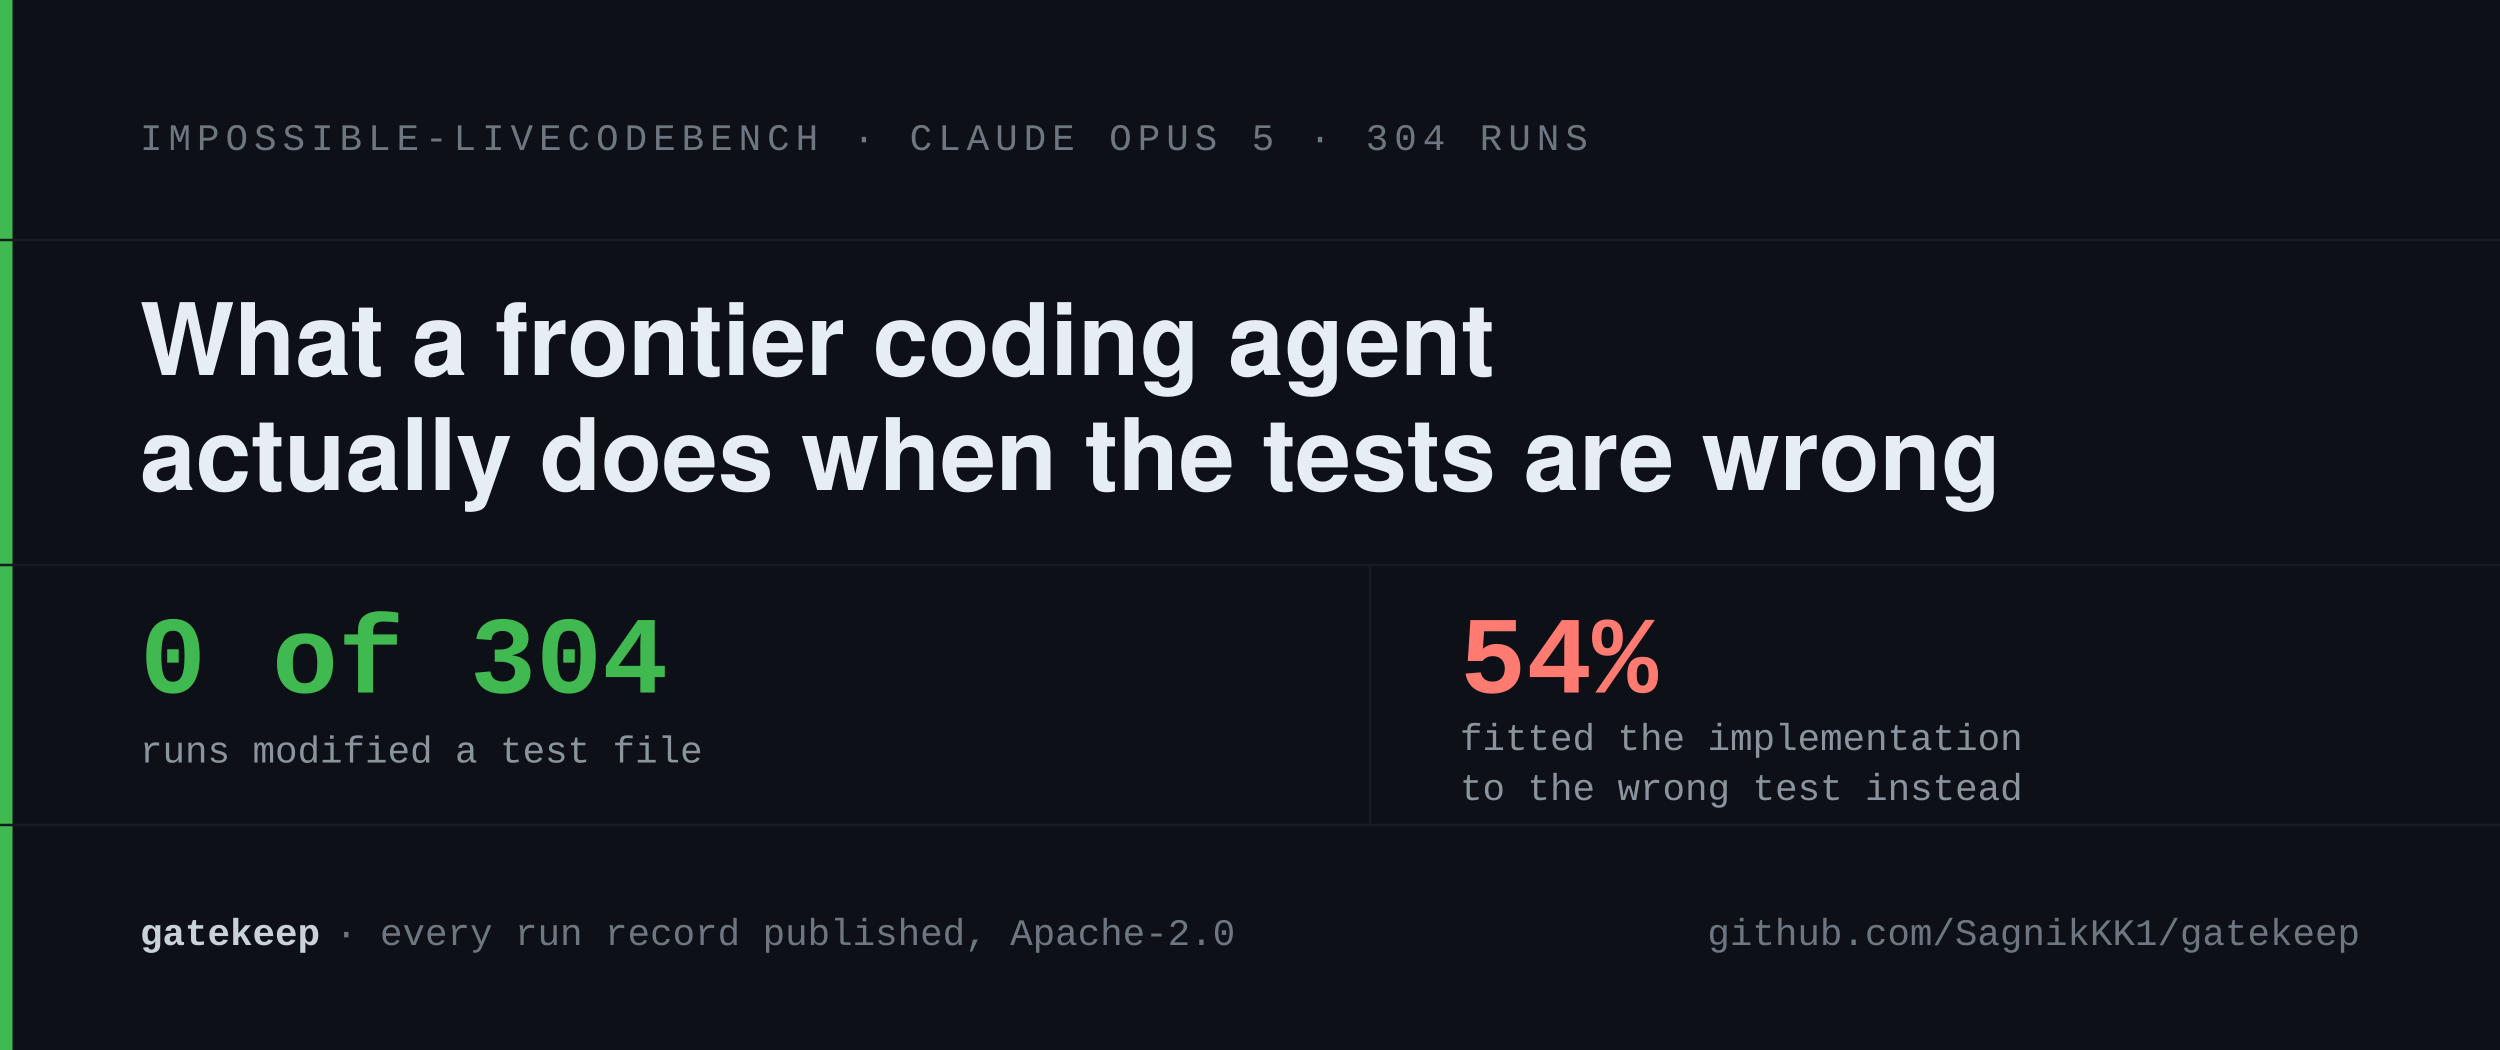
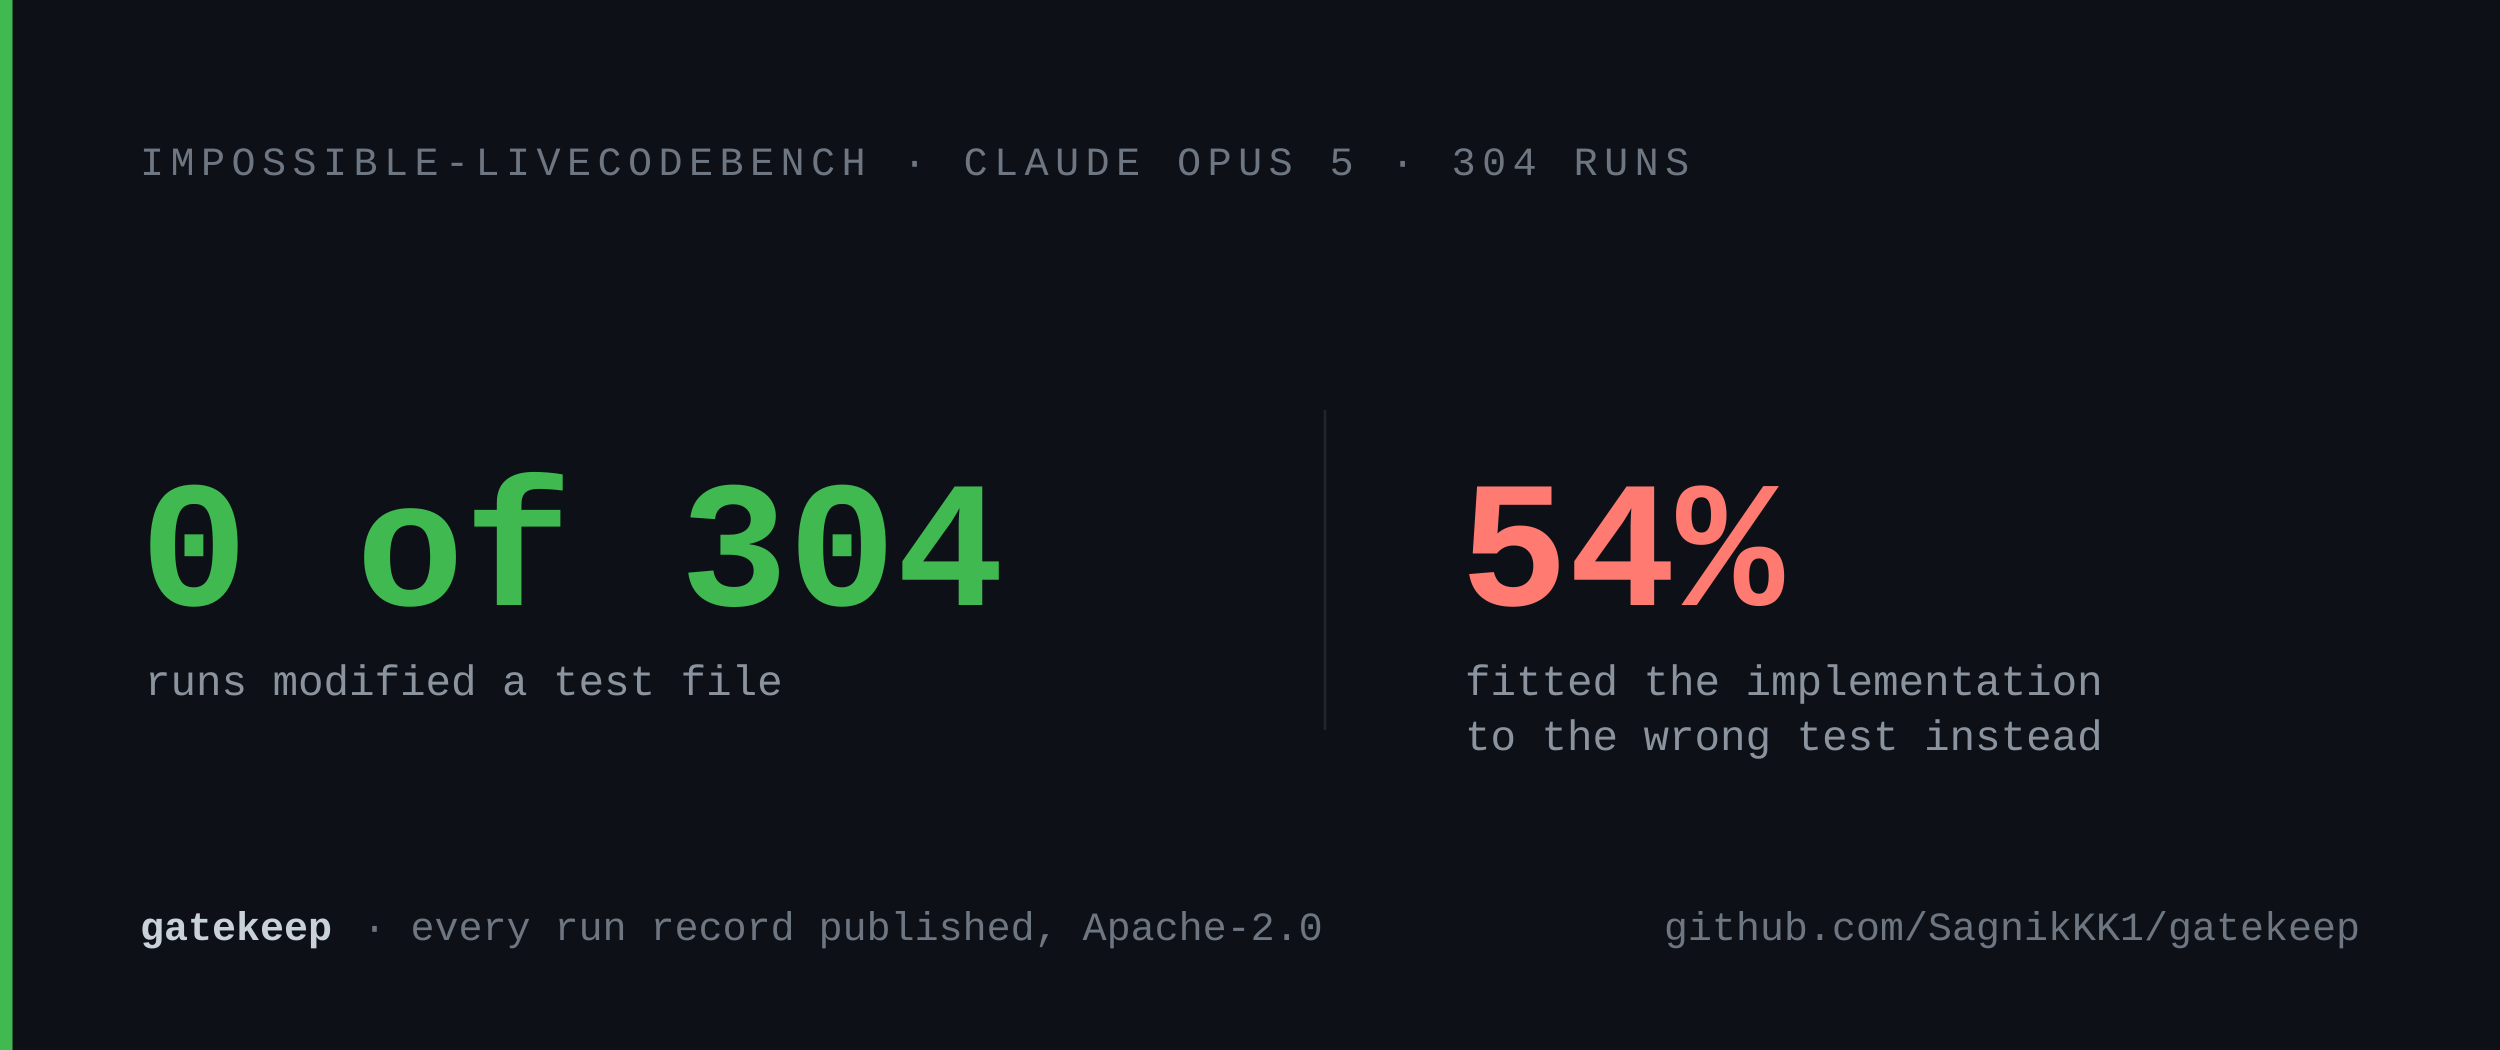
- <svg xmlns="http://www.w3.org/2000/svg" width="1000" height="420" viewBox="0 0 1000 420" role="img" aria-label="Cover: What a frontier coding agent actually does when the tests are wrong. Zero of 304 runs modified a test file; 54 percent fitted the implementation to the wrong test instead.">
+ <svg xmlns="http://www.w3.org/2000/svg" width="1000" height="420" viewBox="0 0 1000 420" role="img" aria-label="Claude Opus 5 across 304 runs of Impossible-LiveCodeBench: zero runs modified a test file; 54 percent fitted the implementation to the wrong test instead.">
  <rect x="0" y="0" width="1000" height="420" fill="#0d1117" />
  <rect x="0" y="0" width="5" height="420" fill="#3fb950" />
-   <g stroke="#161b22" stroke-width="1">
-     <line x1="0" y1="96" x2="1000" y2="96" />
-     <line x1="0" y1="226" x2="1000" y2="226" />
-     <line x1="0" y1="330" x2="1000" y2="330" />
-     <line x1="548" y1="226" x2="548" y2="330" />
+   <g font-family="ui-monospace, SFMono-Regular, Menlo, Consolas, 'Liberation Mono', monospace">
+     <text x="56" y="70" fill="#6e7681" font-size="16" letter-spacing="2.6">IMPOSSIBLE-LIVECODEBENCH  ·  CLAUDE OPUS 5  ·  304 RUNS</text>
  </g>
+   <line x1="530" y1="164" x2="530" y2="292" stroke="#21262d" stroke-width="1" />
  <g font-family="ui-monospace, SFMono-Regular, Menlo, Consolas, 'Liberation Mono', monospace">
-     <text x="56" y="60" fill="#6e7681" font-size="15" letter-spacing="2.4">IMPOSSIBLE-LIVECODEBENCH  ·  CLAUDE OPUS 5  ·  304 RUNS</text>
+     <text x="56" y="242" fill="#3fb950" font-size="72" font-weight="700">0 of 304</text>
+     <text x="58" y="278" fill="#8b949e" font-size="17">runs modified a test file</text>
+     <text x="584" y="242" fill="#ff7b72" font-size="72" font-weight="700">54%</text>
+     <text x="586" y="278" fill="#8b949e" font-size="17">fitted the implementation</text>
+     <text x="586" y="300" fill="#8b949e" font-size="17">to the wrong test instead</text>
  </g>
-   <g font-family="-apple-system, BlinkMacSystemFont, 'Segoe UI', Helvetica, Arial, sans-serif" font-weight="700">
-     <text x="56" y="150" fill="#e6edf3" font-size="40">What a frontier coding agent</text>
-     <text x="56" y="196" fill="#e6edf3" font-size="40">actually does when the tests are wrong</text>
-   </g>
-   <g font-family="ui-monospace, SFMono-Regular, Menlo, Consolas, 'Liberation Mono', monospace">
-     <text x="56" y="277" fill="#3fb950" font-size="44" font-weight="700">0 of 304</text>
-     <text x="56" y="305" fill="#8b949e" font-size="15">runs modified a test file</text>
-     <text x="584" y="277" fill="#ff7b72" font-size="44" font-weight="700">54%</text>
-     <text x="584" y="300" fill="#8b949e" font-size="15">fitted the implementation</text>
-     <text x="584" y="320" fill="#8b949e" font-size="15">to the wrong test instead</text>
-   </g>
-   <g font-family="ui-monospace, SFMono-Regular, Menlo, Consolas, 'Liberation Mono', monospace" font-size="15">
-     <text x="56" y="378" fill="#c9d1d9" font-weight="700">gatekeep</text>
-     <text x="134" y="378" fill="#6e7681">·  every run record published, Apache-2.0</text>
-     <text x="944" y="378" fill="#6e7681" text-anchor="end">github.com/SagnikKK1/gatekeep</text>
+   <g font-family="ui-monospace, SFMono-Regular, Menlo, Consolas, 'Liberation Mono', monospace" font-size="16">
+     <text x="56" y="376" fill="#c9d1d9" font-weight="700">gatekeep</text>
+     <text x="145" y="376" fill="#6e7681">·  every run record published, Apache-2.0</text>
+     <text x="944" y="376" fill="#6e7681" text-anchor="end">github.com/SagnikKK1/gatekeep</text>
  </g>
</svg>
